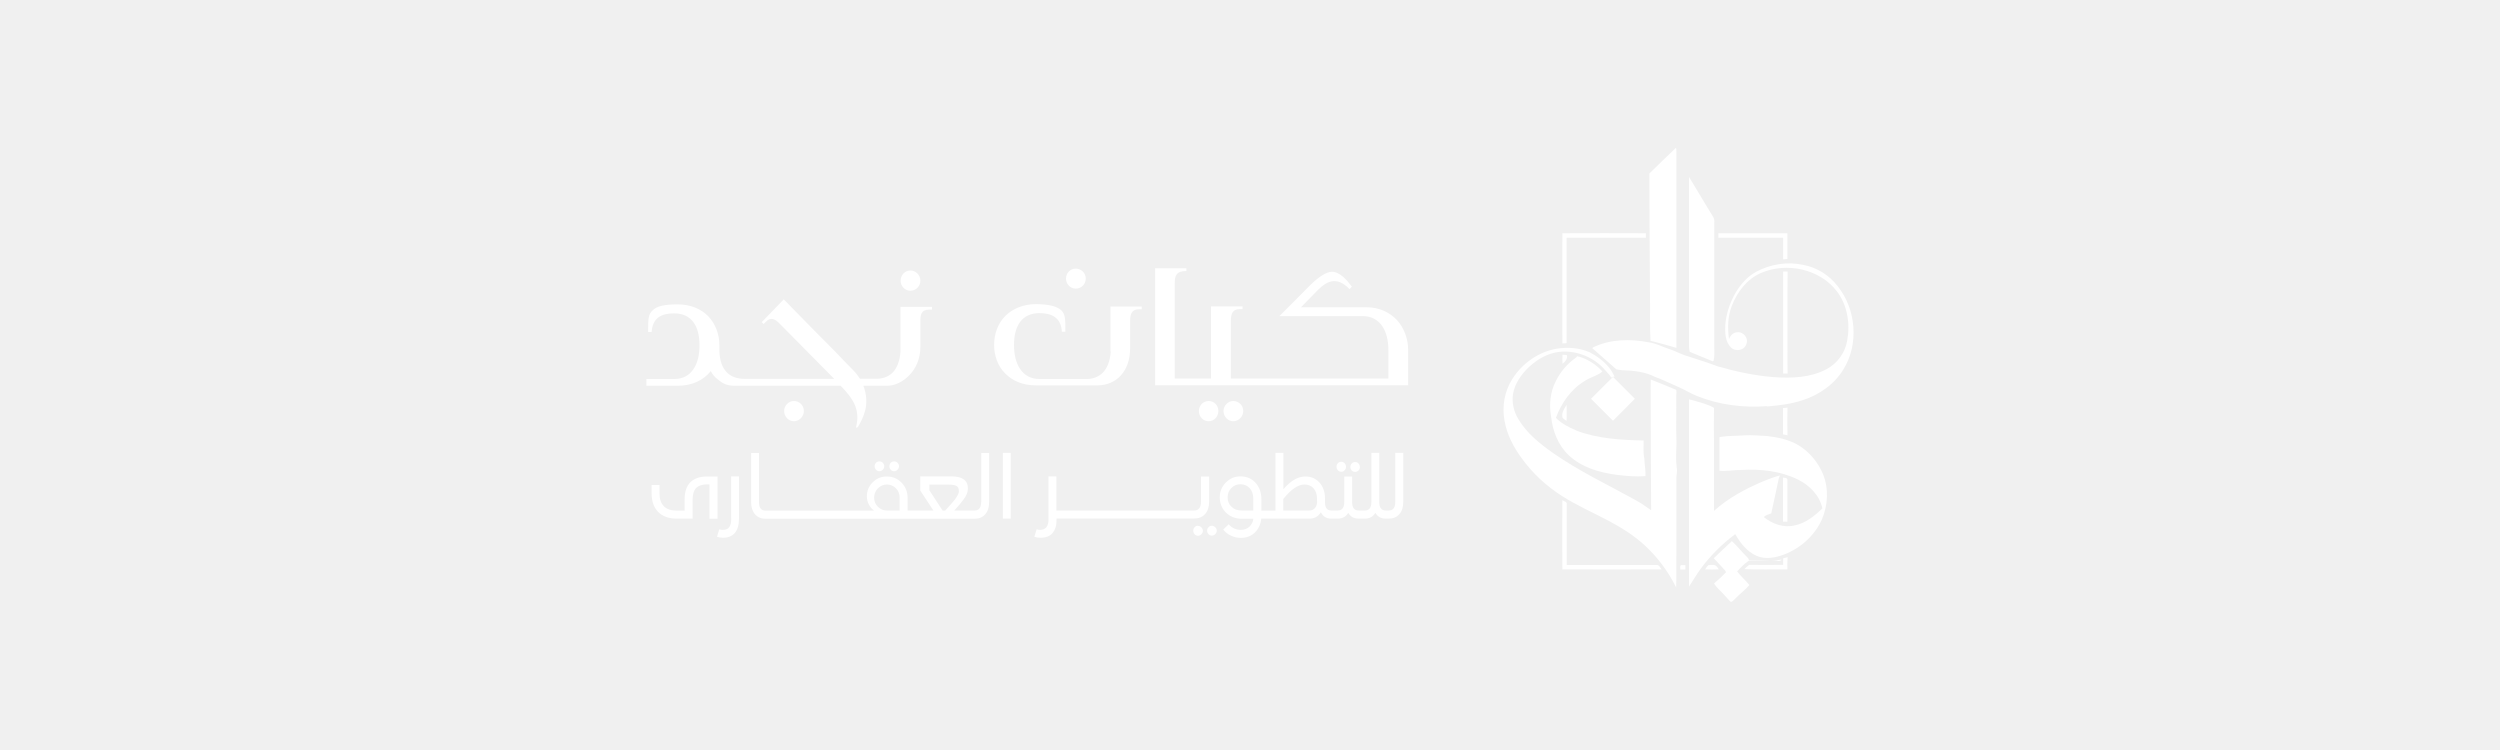
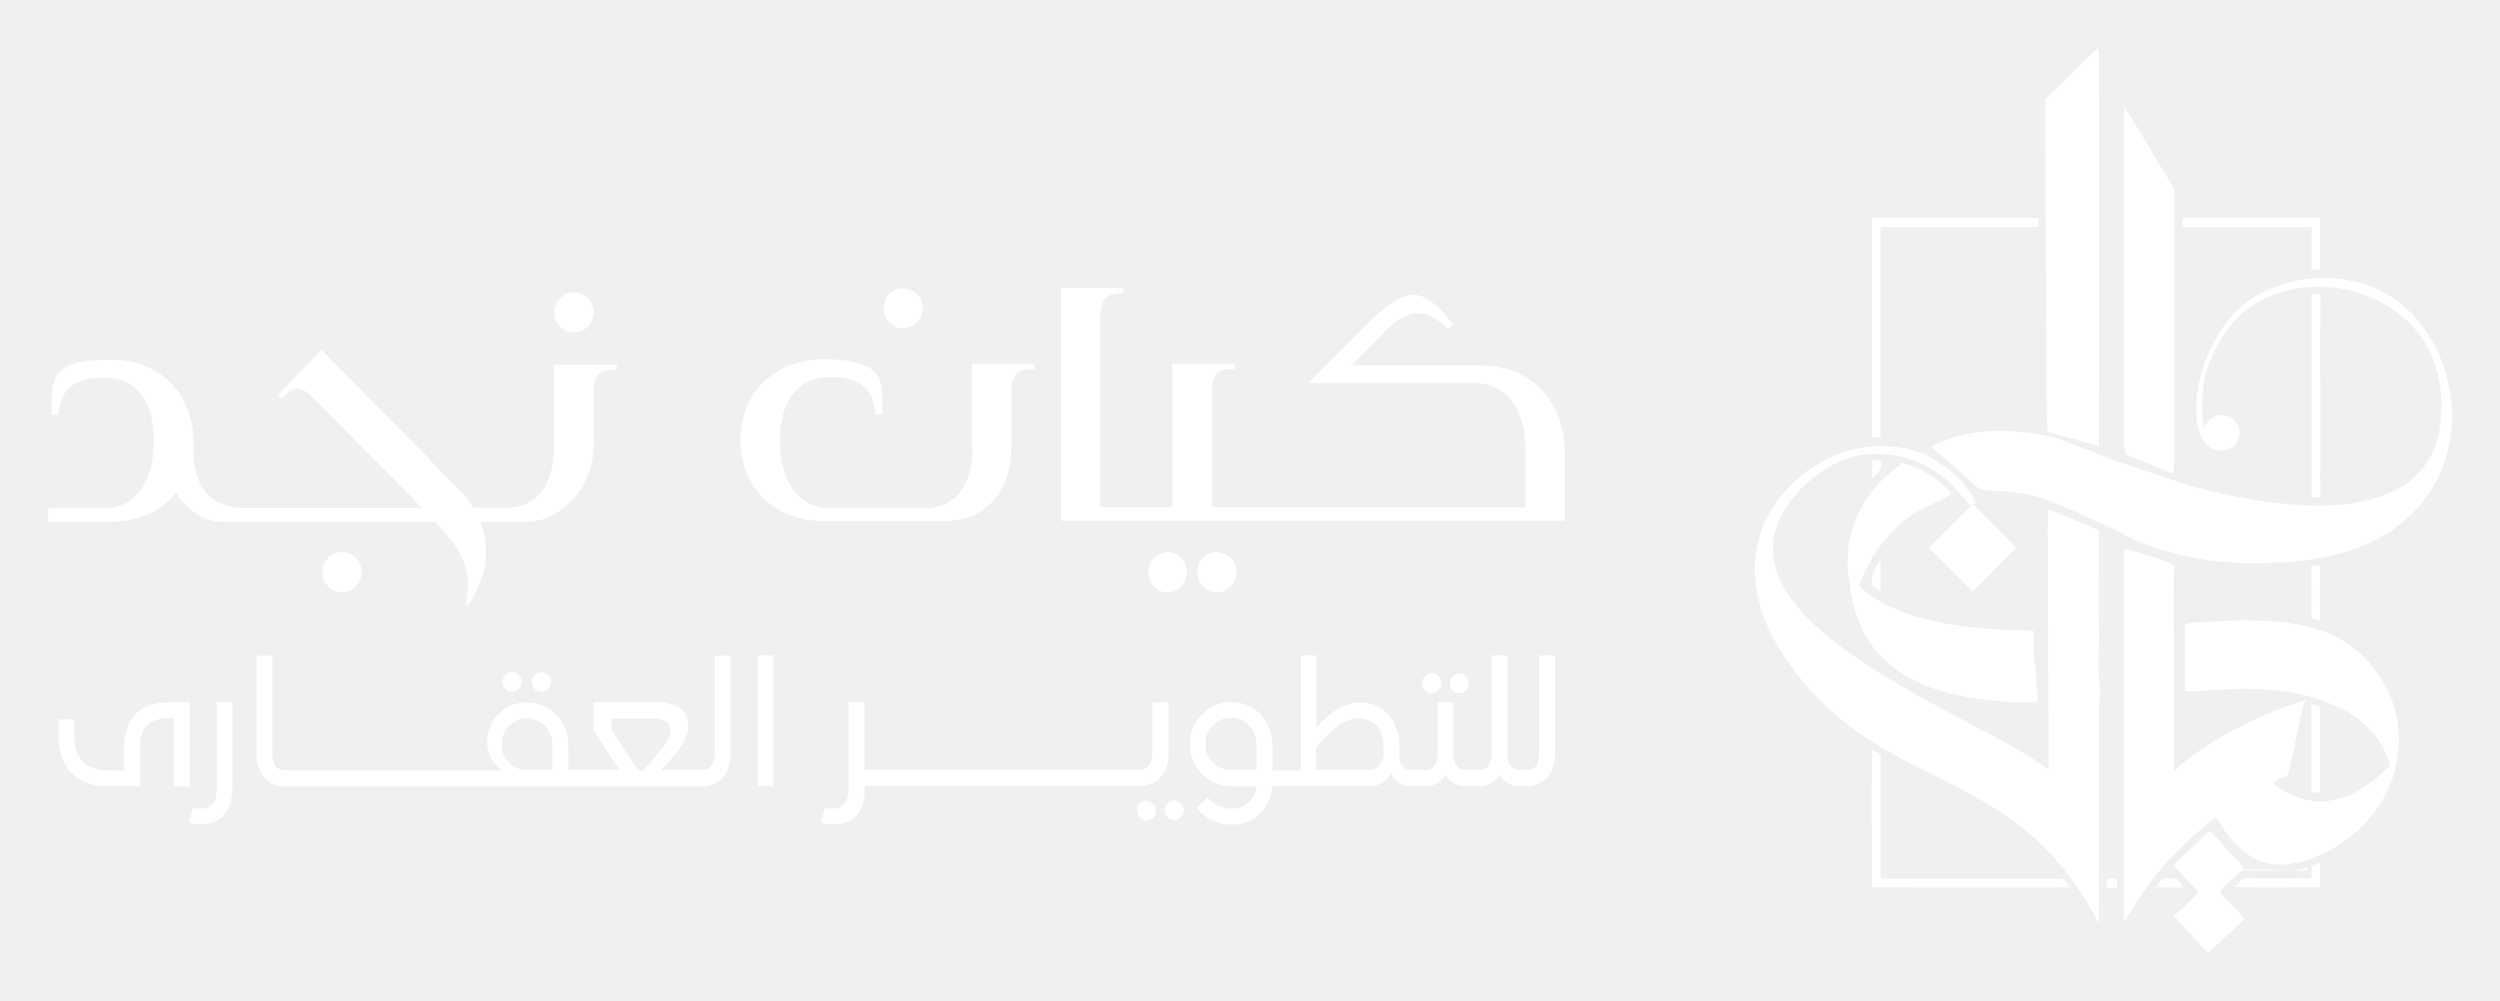
- <svg xmlns="http://www.w3.org/2000/svg" id="Layer_1" version="1.1" viewBox="0 0 200 60">
+ <svg xmlns="http://www.w3.org/2000/svg" id="Layer_1" version="1.1" viewBox="49.78 9.9 100.44 40.19">
  <defs>
    <style>
      .st0 {
        fill: #fff;
      }
    </style>
  </defs>
  <path class="st0" d="M124.99,18.66c2.23-.01,4.46-.01,6.68,0,0,.12,0,.24,0,.36h-6.34c0,2.81,0,5.62,0,8.43-.11.02-.23.02-.34.02,0-2.94-.01-5.87,0-8.81" />
  <path class="st0" d="M137.47,18.66c1.84,0,3.68,0,5.52,0,0,.69,0,1.37,0,2.06-.12.01-.23.02-.34.03,0-.58,0-1.16,0-1.73h-5.18c0-.12,0-.24,0-.36" />
  <path class="st0" d="M142.65,21.72c.12,0,.24,0,.36,0-.03,2.13,0,4.27-.01,6.4,0,.59-.01,1.17.01,1.76-.12,0-.24,0-.36,0,0-2.72,0-5.45,0-8.17" />
  <path class="st0" d="M125,28.38c.12,0,.23.01.35.03.08.3-.14.52-.35.69-.01-.24-.01-.48,0-.73" />
  <path class="st0" d="M125,33.41c-.1-.38.14-.72.33-1.02,0,.43.01.85,0,1.28-.11-.08-.25-.14-.33-.26" />
  <path class="st0" d="M142.65,32.64c.12,0,.23-.02.35-.03-.02.74-.02,1.48,0,2.21-.12-.02-.24-.04-.36-.07,0-.71,0-1.41,0-2.12" />
  <path class="st0" d="M142.65,38.21c.13.02.36,0,.34.2,0,1.11,0,2.22,0,3.33-.12,0-.23,0-.35-.01,0-1.17,0-2.35,0-3.52" />
  <path class="st0" d="M125,40.02c.12.09.38.12.34.32,0,1.62,0,3.24,0,4.86,2.38,0,4.77,0,7.15,0,.23-.04.32.2.44.35-2.65.02-5.3,0-7.94,0-.01-1.84-.02-3.69,0-5.53" />
  <path class="st0" d="M137.09,44.67c.48-.47.97-.92,1.46-1.38.43.39.79.86,1.21,1.27.07.08.17.15.14.28.36,0,.72,0,1.08,0,.44,0,.89.08,1.32-.04.07-.02.15-.03.23-.03-.06.1-.18.11-.28.11-.79-.04-1.59,0-2.38,0-.34.22-.62.54-.9.83.28.39.66.69.96,1.07v.05c-.34.38-.75.69-1.1,1.05-.11.1-.21.24-.36.28-.2-.17-.35-.39-.54-.58-.27-.3-.59-.56-.81-.9.33-.28.66-.58.96-.9-.03-.12-.13-.2-.21-.29-.26-.27-.5-.56-.76-.82" />
  <path class="st0" d="M142.65,44.67c.12-.03.24-.07.36-.1-.03.33-.02.65-.02.98-1.15-.01-2.3.03-3.45-.02.12-.12.25-.23.39-.34.91,0,1.81.01,2.72,0,0-.17,0-.35,0-.52" />
  <path class="st0" d="M134.42,45.56c.02-.11-.06-.28.07-.35.11,0,.23,0,.34,0,0,.12,0,.23,0,.35-.14,0-.27,0-.41,0" />
  <path class="st0" d="M136.67,45.21c.22-.01.51-.08.68.12.06.07.1.14.15.22-.36.02-.73.01-1.09,0,.08-.12.15-.25.27-.34" />
  <polygon class="st0" points="129.04 33.66 127.28 31.9 129.04 30.15 130.79 31.9 129.04 33.66" />
  <path class="st0" d="M132.03,27.26s1,.25,2.08.57v-.49h0c.01-5.09,0-10.17,0-15.26,0-.09,0-.17-.04-.25-.72.67-1.41,1.37-2.12,2.05,0,3.28.03,6.56.05,9.84.02,1.18-.03,2.36.04,3.54" />
  <path class="st0" d="M135.12,27.75c0,.14.03.27.06.4l1.85.76.06-.06c.09-.39.05-.79.05-1.18,0-3.18,0-6.36,0-9.54-.01-.28.06-.58-.11-.82-.65-1.04-1.26-2.11-1.91-3.15,0,4.53,0,9.07,0,13.6" />
  <path class="st0" d="M141.35,32.52c.96-.09,1.92-.19,2.84-.5,1.33-.42,2.56-1.27,3.29-2.48,1.25-2.02,1.01-4.81-.47-6.65-.67-.88-1.67-1.5-2.75-1.7-1.27-.28-2.62-.06-3.76.55-.69.37-1.23.98-1.63,1.64-.47.8-.78,1.71-.85,2.64-.02.61-.01,1.32.46,1.78.36.36,1.08.24,1.23-.28.2-.46-.24-1-.73-.94-.32.01-.56.27-.66.55-.12-.89-.11-1.82.23-2.67.43-1.12,1.22-2.15,2.35-2.63,2.03-.87,4.66-.32,6.03,1.45.87,1.12,1.1,2.63.84,4-.17.95-.79,1.8-1.64,2.25-1.29.69-2.8.74-4.23.64-1.52-.12-3.02-.44-4.48-.86-.85-.32-1.72-.59-2.59-.87-.45-.15-.87-.39-1.33-.53-.53-.17-1.02-.45-1.58-.52-1.47-.29-3.08-.27-4.45.39l-.09.07,1.93,1.7.39.06s.06.01.09.01h.02s0,0,0,0c.02,0,.03,0,.05,0,.87.03,1.76.13,2.54.53.65.24,1.28.55,1.92.83.48.21.92.49,1.41.69,1.78.72,3.74.97,5.66.82M127.73,27.93s0,0,0,0h0s0,0,0,0" />
  <path class="st0" d="M134.14,37.45c-.09-.67-.04-1.35-.02-2.02-.05-1.26,0-2.52-.02-3.78h0s.05-.43-.02-.47c-.07-.04-2.02-.82-2.02-.82,0,.22-.01.44-.01.66,0,3.27.03,6.53.04,9.8-.39-.28-.79-.56-1.21-.79-2.23-1.24-4.55-2.33-6.64-3.79-1.05-.74-2.09-1.57-2.76-2.69-.37-.6-.55-1.33-.44-2.03.15-.87.69-1.61,1.32-2.2.66-.6,1.48-1.07,2.38-1.17,1.36-.15,2.78.42,3.67,1.46.18.19.36.39.5.6.07-.05.15-.08.23-.08h.03c-.13-.25-.26-.5-.44-.72-.42-.51-.96-.92-1.54-1.22-.83-.37-1.77-.44-2.67-.29-1.45.25-2.76,1.18-3.54,2.43-.62.97-.83,2.19-.62,3.32.19,1.1.71,2.11,1.37,3,.87,1.21,1.98,2.24,3.23,3.03,1.19.76,2.49,1.33,3.74,1.99,1.03.55,2.03,1.17,2.89,1.97,1.03.95,1.88,2.1,2.5,3.35.04-.84,0-1.69.02-2.53,0-2.06,0-4.13,0-6.19,0-.27.08-.54.04-.81" />
  <path class="st0" d="M126.09,34.43c-.59-.24-1.17-.55-1.62-1,.44-1.19,1.21-2.3,2.32-2.96.44-.3.99-.4,1.4-.75,0,0-.79-.95-2.01-1.22l-.09.1c-.69.48-1.26,1.14-1.63,1.9-.45.87-.54,1.88-.37,2.84.12,1.14.56,2.28,1.4,3.07,1.04.99,2.48,1.4,3.87,1.58.76.09,1.52.16,2.28.1.02-.47-.08-.93-.09-1.39-.11-.48-.05-.97-.06-1.46-1.82-.04-3.68-.14-5.4-.8M127.87,29.77h0s0,0,0,0h0Z" />
  <g>
    <path class="st0" d="M63.51,32.08c-.42,0-.78.37-.78.8,0,.45.36.82.78.82s.8-.37.8-.82-.36-.8-.8-.8" />
    <path class="st0" d="M72.04,28.13c-.06.8-.3,1.34-.64,1.69-.36.35-.83.48-1.27.48h-1.33c-.19-.28-.28-.41-.53-.67l-.53-.54c-.23-.24-.55-.56-.95-.99-.85-.84-2.12-2.14-4.09-4.15l-1.76,1.82.15.15.15-.15c.42-.45.76-.26,1.16.15l4.34,4.39h-7.16c-1.25,0-1.97-.73-2.03-2.2v-.5c0-.89-.32-1.71-.89-2.31-.57-.58-1.4-.95-2.44-.95s-1.67.13-2.01.48c-.36.32-.36.71-.36,1.73h.28c.08-1.15.8-1.49,1.8-1.49,1.38,0,2.03.99,2.03,2.55,0,.76-.15,1.43-.49,1.92-.34.5-.85.78-1.52.78h-2.24v.54h2.52c1.16,0,2.05-.45,2.63-1.17.15.28.32.48.55.65.44.37.74.5,1.31.52h8.53l.25.26c.28.32.61.69.85,1.19.23.5.32,1.1.15,1.79-.02.07-.02.11.02.11.04.02.11-.04.17-.15.15-.26.4-.71.53-1.25.13-.54.13-1.23-.15-1.95h1.91c.61,0,1.27-.32,1.78-.86.51-.52.87-1.3.87-2.25v-2.01c0-.58.06-.97.72-.97h.21v-.22h-2.52v3.61Z" />
    <path class="st0" d="M72.83,23.26c.44,0,.8-.37.8-.8,0-.45-.36-.82-.8-.82s-.78.37-.78.82.36.8.78.8" />
    <path class="st0" d="M86.06,23.09c.44,0,.8-.35.8-.8s-.36-.8-.8-.8-.78.35-.78.8.36.8.78.8" />
    <path class="st0" d="M88.86,28.13c-.06.8-.3,1.34-.64,1.69-.36.35-.83.5-1.27.5h-3.79c-.7,0-1.21-.3-1.55-.8-.34-.5-.49-1.17-.49-1.92,0-1.56.66-2.55,2.03-2.55,1,0,1.74.37,1.8,1.49h.28c0-1.02,0-1.4-.34-1.73-.36-.32-1.04-.48-2.03-.48s-1.86.37-2.44.95c-.59.6-.89,1.43-.89,2.31s.3,1.71.89,2.29c.57.58,1.4.95,2.44.95h4.93c.74,0,1.42-.28,1.88-.8.47-.52.74-1.25.74-2.18v-2.14c0-.58.11-.97.72-.97h.21v-.22h-2.5v3.61Z" />
    <path class="st0" d="M98.66,32.08c-.42,0-.78.37-.78.8,0,.45.36.82.78.82s.8-.37.8-.82-.36-.8-.8-.8" />
    <path class="st0" d="M96.69,32.08c-.44,0-.78.37-.78.8,0,.45.34.82.78.82s.78-.37.78-.82-.34-.8-.78-.8" />
    <path class="st0" d="M111.77,25.62c-.59-.63-1.42-1.04-2.46-1.04h-5.23l1.4-1.43c.68-.67,1.4-.95,2.22-.26.02,0,.06.04.13.11l.13.13.19-.2c-.4-.52-.95-1.19-1.61-1.19-.44.02-1.02.39-1.67,1.02l-2.52,2.53h6.67c1.38,0,2.05,1.17,2.05,2.7v2.29h-12.6v-4.58c0-.58.11-.97.72-.97h.21v-.22h-2.52v5.77h-2.9v-7.63c0-.58.11-.97.93-.97v-.22h-2.5v9.36h20.24v-2.83c0-.89-.32-1.75-.89-2.38" />
    <path class="st0" d="M57.4,41.49v-3.37h-.83c-.58,0-1.03.15-1.34.46-.31.31-.46.76-.46,1.37v.9h-.64c-.45,0-.79-.12-1.02-.35-.23-.23-.35-.58-.35-1.03v-.67h-.63v.67c0,.63.17,1.12.52,1.48.35.36.85.54,1.48.54h1.28v-1.54c0-.42.1-.72.28-.91.19-.19.49-.29.89-.29h.18v2.75h.64Z" />
    <path class="st0" d="M58.5,41.48c0,.32-.05.55-.16.69-.1.15-.28.22-.53.22-.09,0-.18-.01-.27-.05l-.18.6c.14.05.3.08.47.08.42,0,.74-.13.96-.39.22-.26.33-.65.33-1.15v-3.37h-.63v3.37Z" />
    <path class="st0" d="M71.8,37.58c.08-.08.12-.17.12-.28s-.04-.2-.12-.28c-.08-.08-.17-.11-.27-.11s-.2.04-.27.11c-.07.08-.11.17-.11.28s.04.2.11.28c.07.08.17.12.27.12s.19-.04.27-.12" />
    <path class="st0" d="M70.62,37.58c.08-.08.12-.17.12-.28s-.04-.2-.12-.28c-.08-.08-.17-.11-.27-.11s-.2.04-.27.11c-.07.08-.11.17-.11.28s.04.2.11.28c.07.08.17.12.27.12s.19-.04.27-.12" />
    <path class="st0" d="M78.49,40.16c0,.45-.17.68-.52.68h-1.63c.19-.21.32-.36.41-.46.08-.1.19-.23.32-.4.13-.17.22-.33.28-.48.06-.15.08-.29.08-.43,0-.64-.44-.96-1.32-.96h-2.49v1.13l1.05,1.6h-2.06v-.99c0-.49-.16-.9-.48-1.23-.32-.33-.71-.5-1.18-.5s-.83.16-1.14.47c-.31.31-.46.68-.46,1.12,0,.23.05.45.16.65.1.2.24.36.42.49h-8.69c-.35,0-.52-.23-.52-.68v-3.93h-.63v3.93c0,.4.1.72.31.97.21.24.49.36.84.36h16.73c.36,0,.64-.12.85-.36.21-.24.31-.56.31-.97v-3.93h-.63v3.93ZM71.97,40.84h-1.02c-.28,0-.52-.1-.72-.3-.2-.2-.3-.45-.3-.73s.1-.53.3-.74c.2-.2.44-.31.72-.31s.52.1.72.3c.2.2.3.45.3.74v1.04ZM76.07,40.34c-.05.06-.13.14-.23.26s-.18.2-.23.25h-.2l-1.06-1.63v-.45h1.53c.29,0,.5.03.63.1.14.07.2.21.2.41,0,.06,0,.12-.03.18-.02.06-.05.13-.1.21-.05.08-.09.15-.13.21-.04.06-.1.14-.19.24-.08.09-.15.17-.2.23" />
    <rect class="st0" x="80.23" y="36.23" width=".63" height="5.26" />
    <path class="st0" d="M95.83,42.06c-.11,0-.19.04-.26.12-.08.08-.11.17-.11.28s.04.2.11.28c.07.08.16.12.27.12s.19-.04.27-.12c.08-.08.12-.17.12-.27,0-.11-.04-.2-.12-.28-.08-.08-.17-.12-.27-.12" />
    <path class="st0" d="M96.95,42.06c-.11,0-.2.04-.27.12-.08.08-.11.17-.11.28s.04.19.11.27c.07.08.17.12.27.12s.19-.04.27-.12c.08-.08.12-.17.12-.27,0-.11-.04-.2-.12-.28-.08-.08-.17-.12-.27-.12" />
    <path class="st0" d="M96.72,38.12h-.64v2.04c0,.21-.05.38-.14.5-.09.12-.23.18-.4.18h-11.03v-2.73h-.63v3.44c0,.56-.23.84-.68.84-.09,0-.18-.02-.27-.05l-.18.6c.14.05.3.08.47.08.44,0,.77-.12.98-.37.21-.25.32-.57.32-.98v-.19h11.03c.36,0,.64-.12.86-.36.21-.24.32-.56.32-.97v-2.04Z" />
    <path class="st0" d="M108.14,37.08c-.07.08-.11.17-.11.28s.04.2.11.28c.07.08.17.11.27.11s.2-.04.27-.11c.08-.08.11-.17.11-.28s-.04-.2-.11-.28c-.07-.08-.17-.12-.27-.12s-.2.04-.27.12" />
    <path class="st0" d="M107.3,37.74c.11,0,.2-.04.27-.12.08-.08.11-.17.11-.28s-.04-.2-.11-.28c-.07-.08-.17-.12-.27-.12s-.2.04-.27.12c-.07.08-.11.17-.11.28s.04.2.11.28c.07.08.16.12.27.12" />
    <path class="st0" d="M111.62,36.23v3.93c0,.45-.17.68-.52.68h-.24c-.35,0-.52-.23-.52-.68v-3.93h-.63v3.93c0,.45-.17.68-.52.68h-.5c-.35,0-.52-.23-.52-.68v-2.04h-.63v2.04c0,.45-.17.68-.52.68h-.52c-.33,0-.5-.22-.5-.66v-.3c0-.52-.15-.95-.44-1.27-.29-.33-.67-.49-1.14-.49-.59,0-1.17.34-1.75,1.02v-2.91h-.63v4.62h-1.13v-.92c0-.53-.16-.97-.47-1.31-.31-.34-.71-.51-1.2-.51-.46,0-.85.16-1.17.49-.33.33-.49.73-.49,1.19s.17.9.5,1.22c.33.32.75.49,1.25.49h.94c-.03.24-.13.45-.31.63-.18.17-.41.26-.7.26-.18,0-.36-.04-.54-.12-.17-.08-.31-.19-.42-.33l-.44.42c.15.21.36.37.61.49.25.12.52.18.8.18.46,0,.84-.15,1.13-.44.29-.29.46-.66.5-1.1h3.86c.4,0,.7-.17.91-.51.17.34.44.51.83.51h.52c.37,0,.65-.15.84-.46.18.31.46.46.83.46h.5c.37,0,.65-.15.84-.46.18.31.46.46.83.46h.24c.36,0,.64-.12.85-.36.21-.24.31-.56.31-.97v-3.93h-.63ZM100.27,40.84h-.95c-.33,0-.6-.1-.8-.3-.21-.19-.31-.45-.31-.76,0-.29.1-.54.3-.74.2-.2.44-.3.72-.3.31,0,.56.11.75.32s.28.48.28.82v.97ZM105.37,40.09c0,.24-.06.43-.18.56s-.26.19-.44.19h-2.09v-.92c.62-.77,1.19-1.16,1.69-1.16.31,0,.56.1.74.31.18.21.27.48.27.82v.2Z" />
  </g>
  <path class="st0" d="M135.12,36.89v1.75c0,.12,0,.25,0,.37v2.95s0,0,0,0c0,1.66,0,3.32,0,4.97.34-.51.64-1.04,1.01-1.53.76-1.01,1.67-1.91,2.69-2.67.4.71.93,1.39,1.69,1.73.71.32,1.52.16,2.22-.1,1.31-.5,2.44-1.51,3.02-2.8.49-1.14.56-2.48.09-3.63-.39-.94-1.07-1.76-1.93-2.29-.77-.47-1.68-.66-2.56-.76-.62-.03-1.23-.09-1.85-.05-.61.05-1.23.02-1.83.12l-.11.02v2.7l.13-.18s0,0,0,0c-.05.06-.09.12-.14.17.57.06,1.13-.07,1.7-.06,1.56-.1,3.18.07,4.6.77.92.46,1.72,1.26,1.94,2.3-.62.6-1.33,1.18-2.21,1.36-.87.22-1.79-.11-2.47-.66.14-.18.39-.21.59-.3.21-.91.39-1.83.59-2.74.02-.1.07-.2.11-.29-.45.1-.88.28-1.31.45-1.43.6-2.82,1.34-3.97,2.38,0-1.84,0-3.68,0-5.51-.02-.86-.01-1.71,0-2.57v-.16c-.3-.2-.95-.4-1.43-.53-.03-.01-.06-.02-.08-.03-.17-.04-.33-.08-.49-.12,0,0,0,0,0,0h0v4.74c0,.07,0,.14,0,.22" />
</svg>
